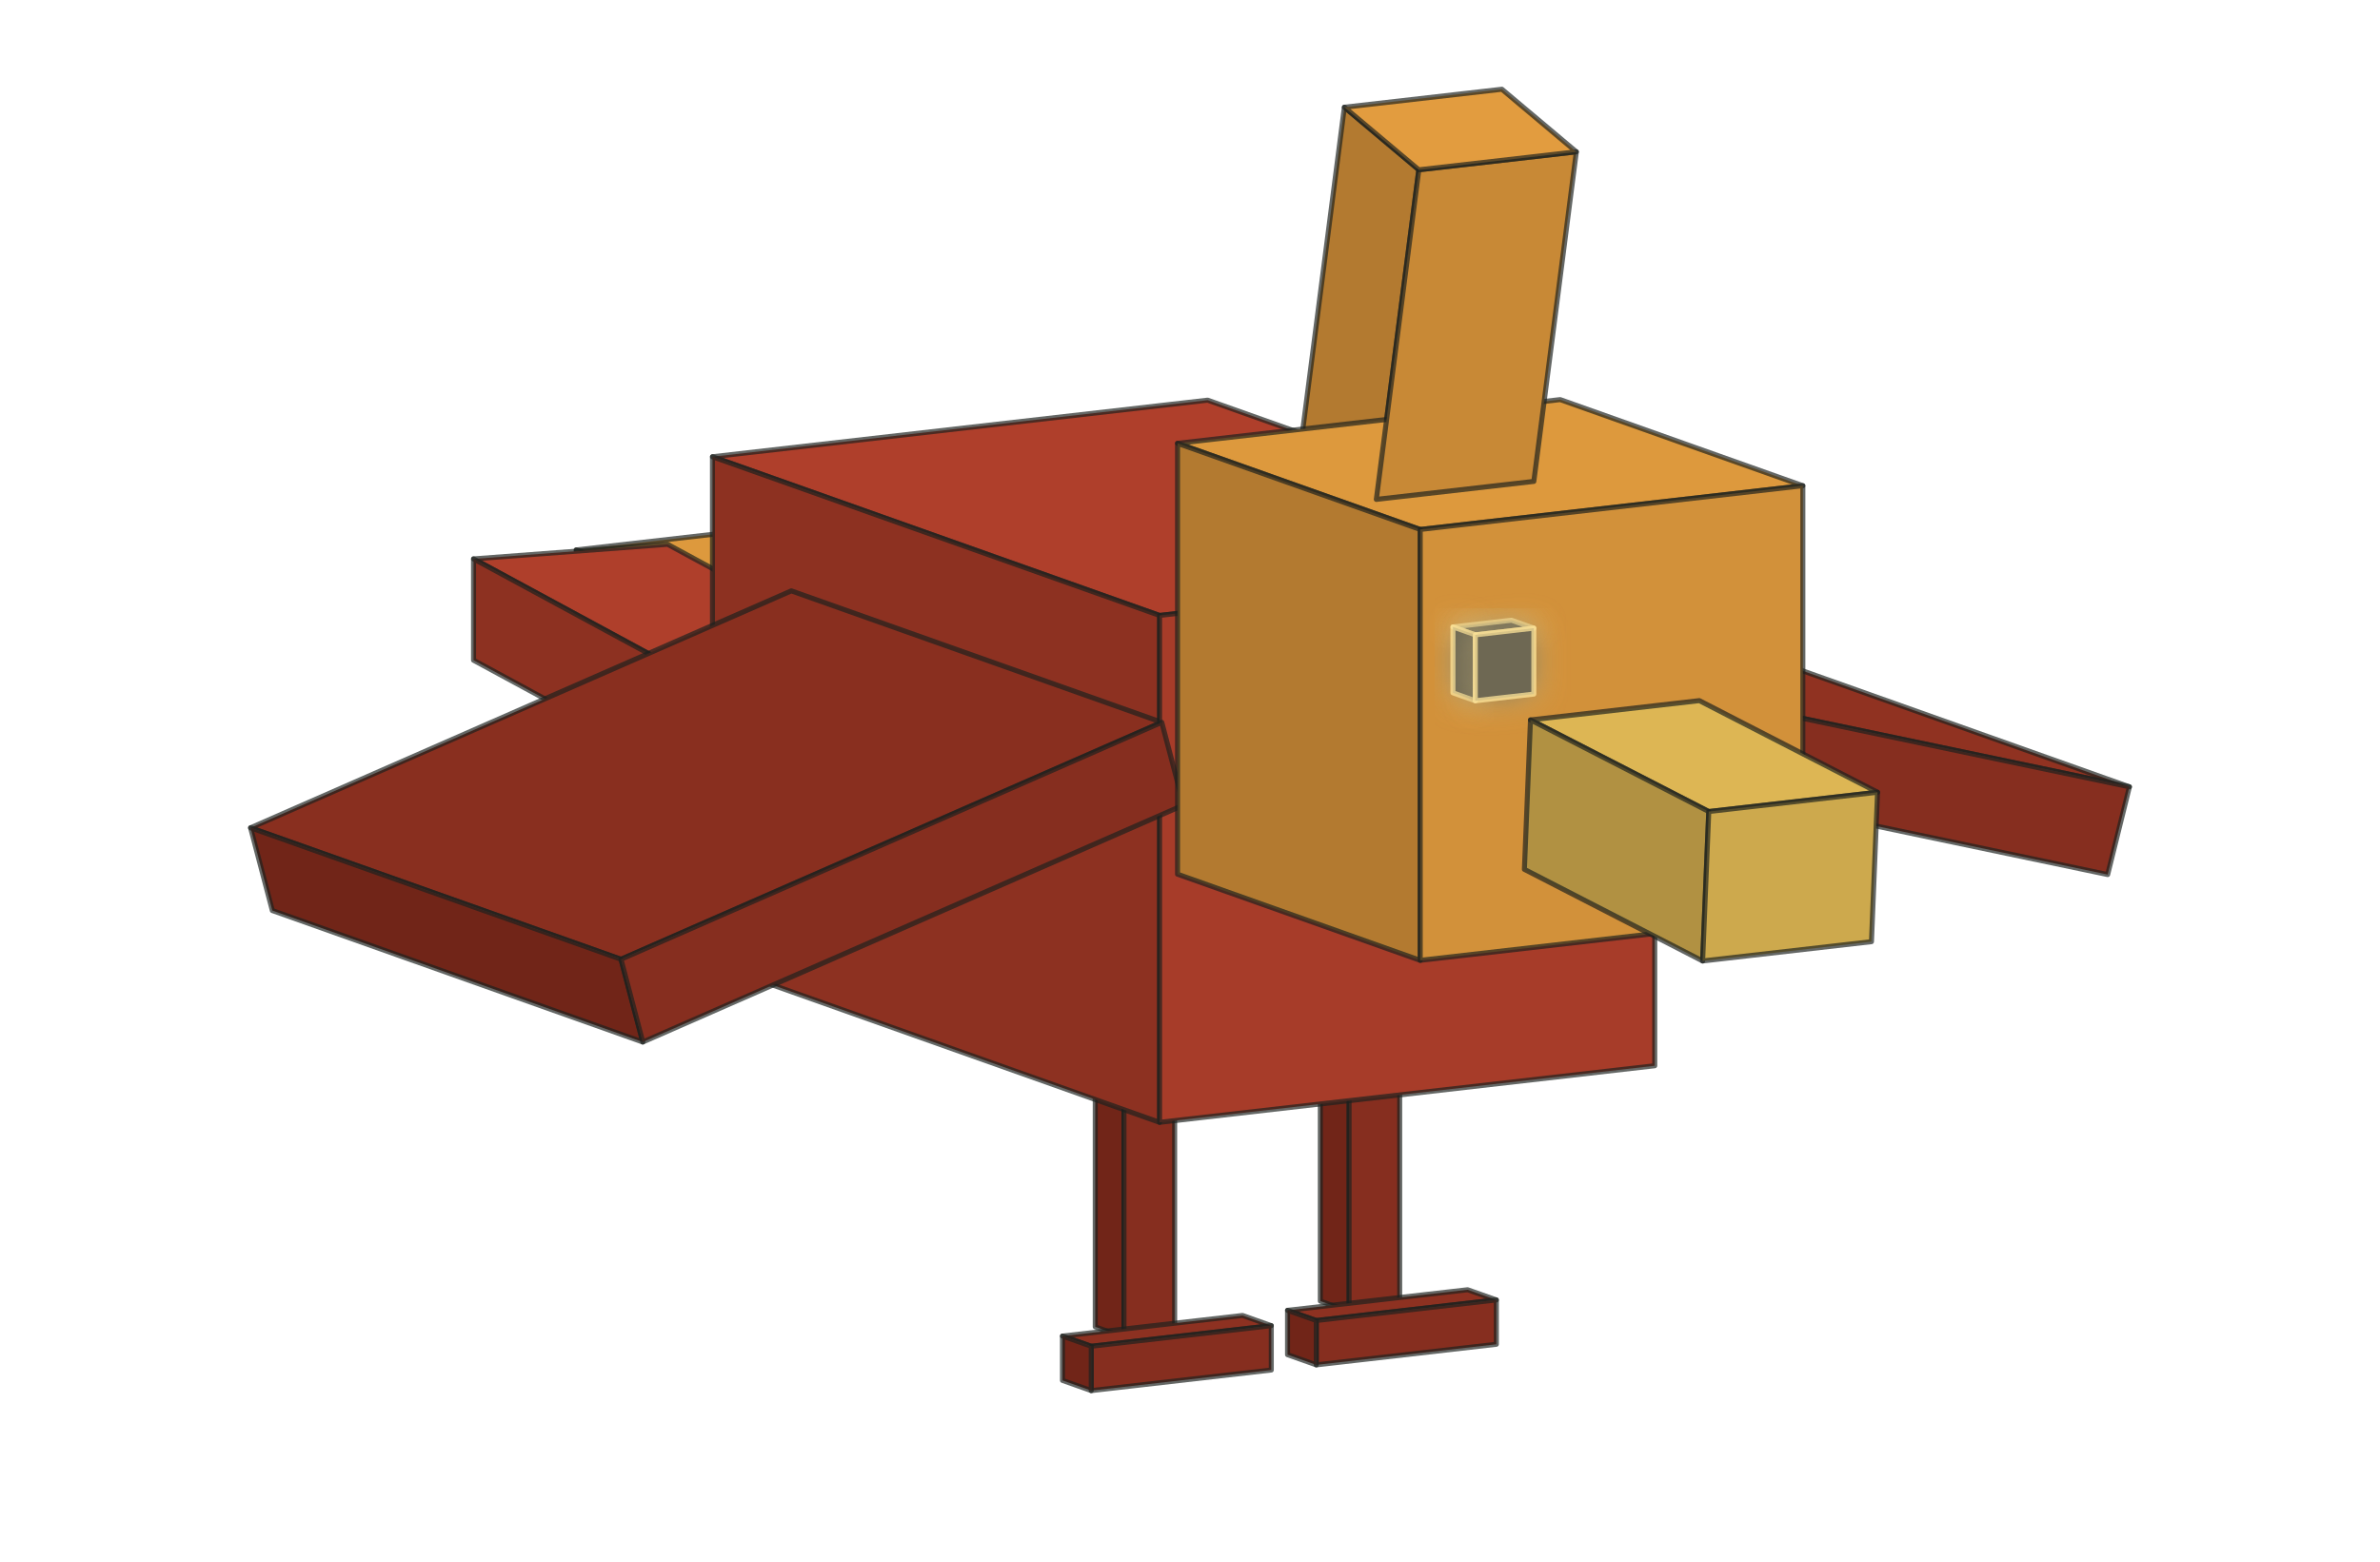
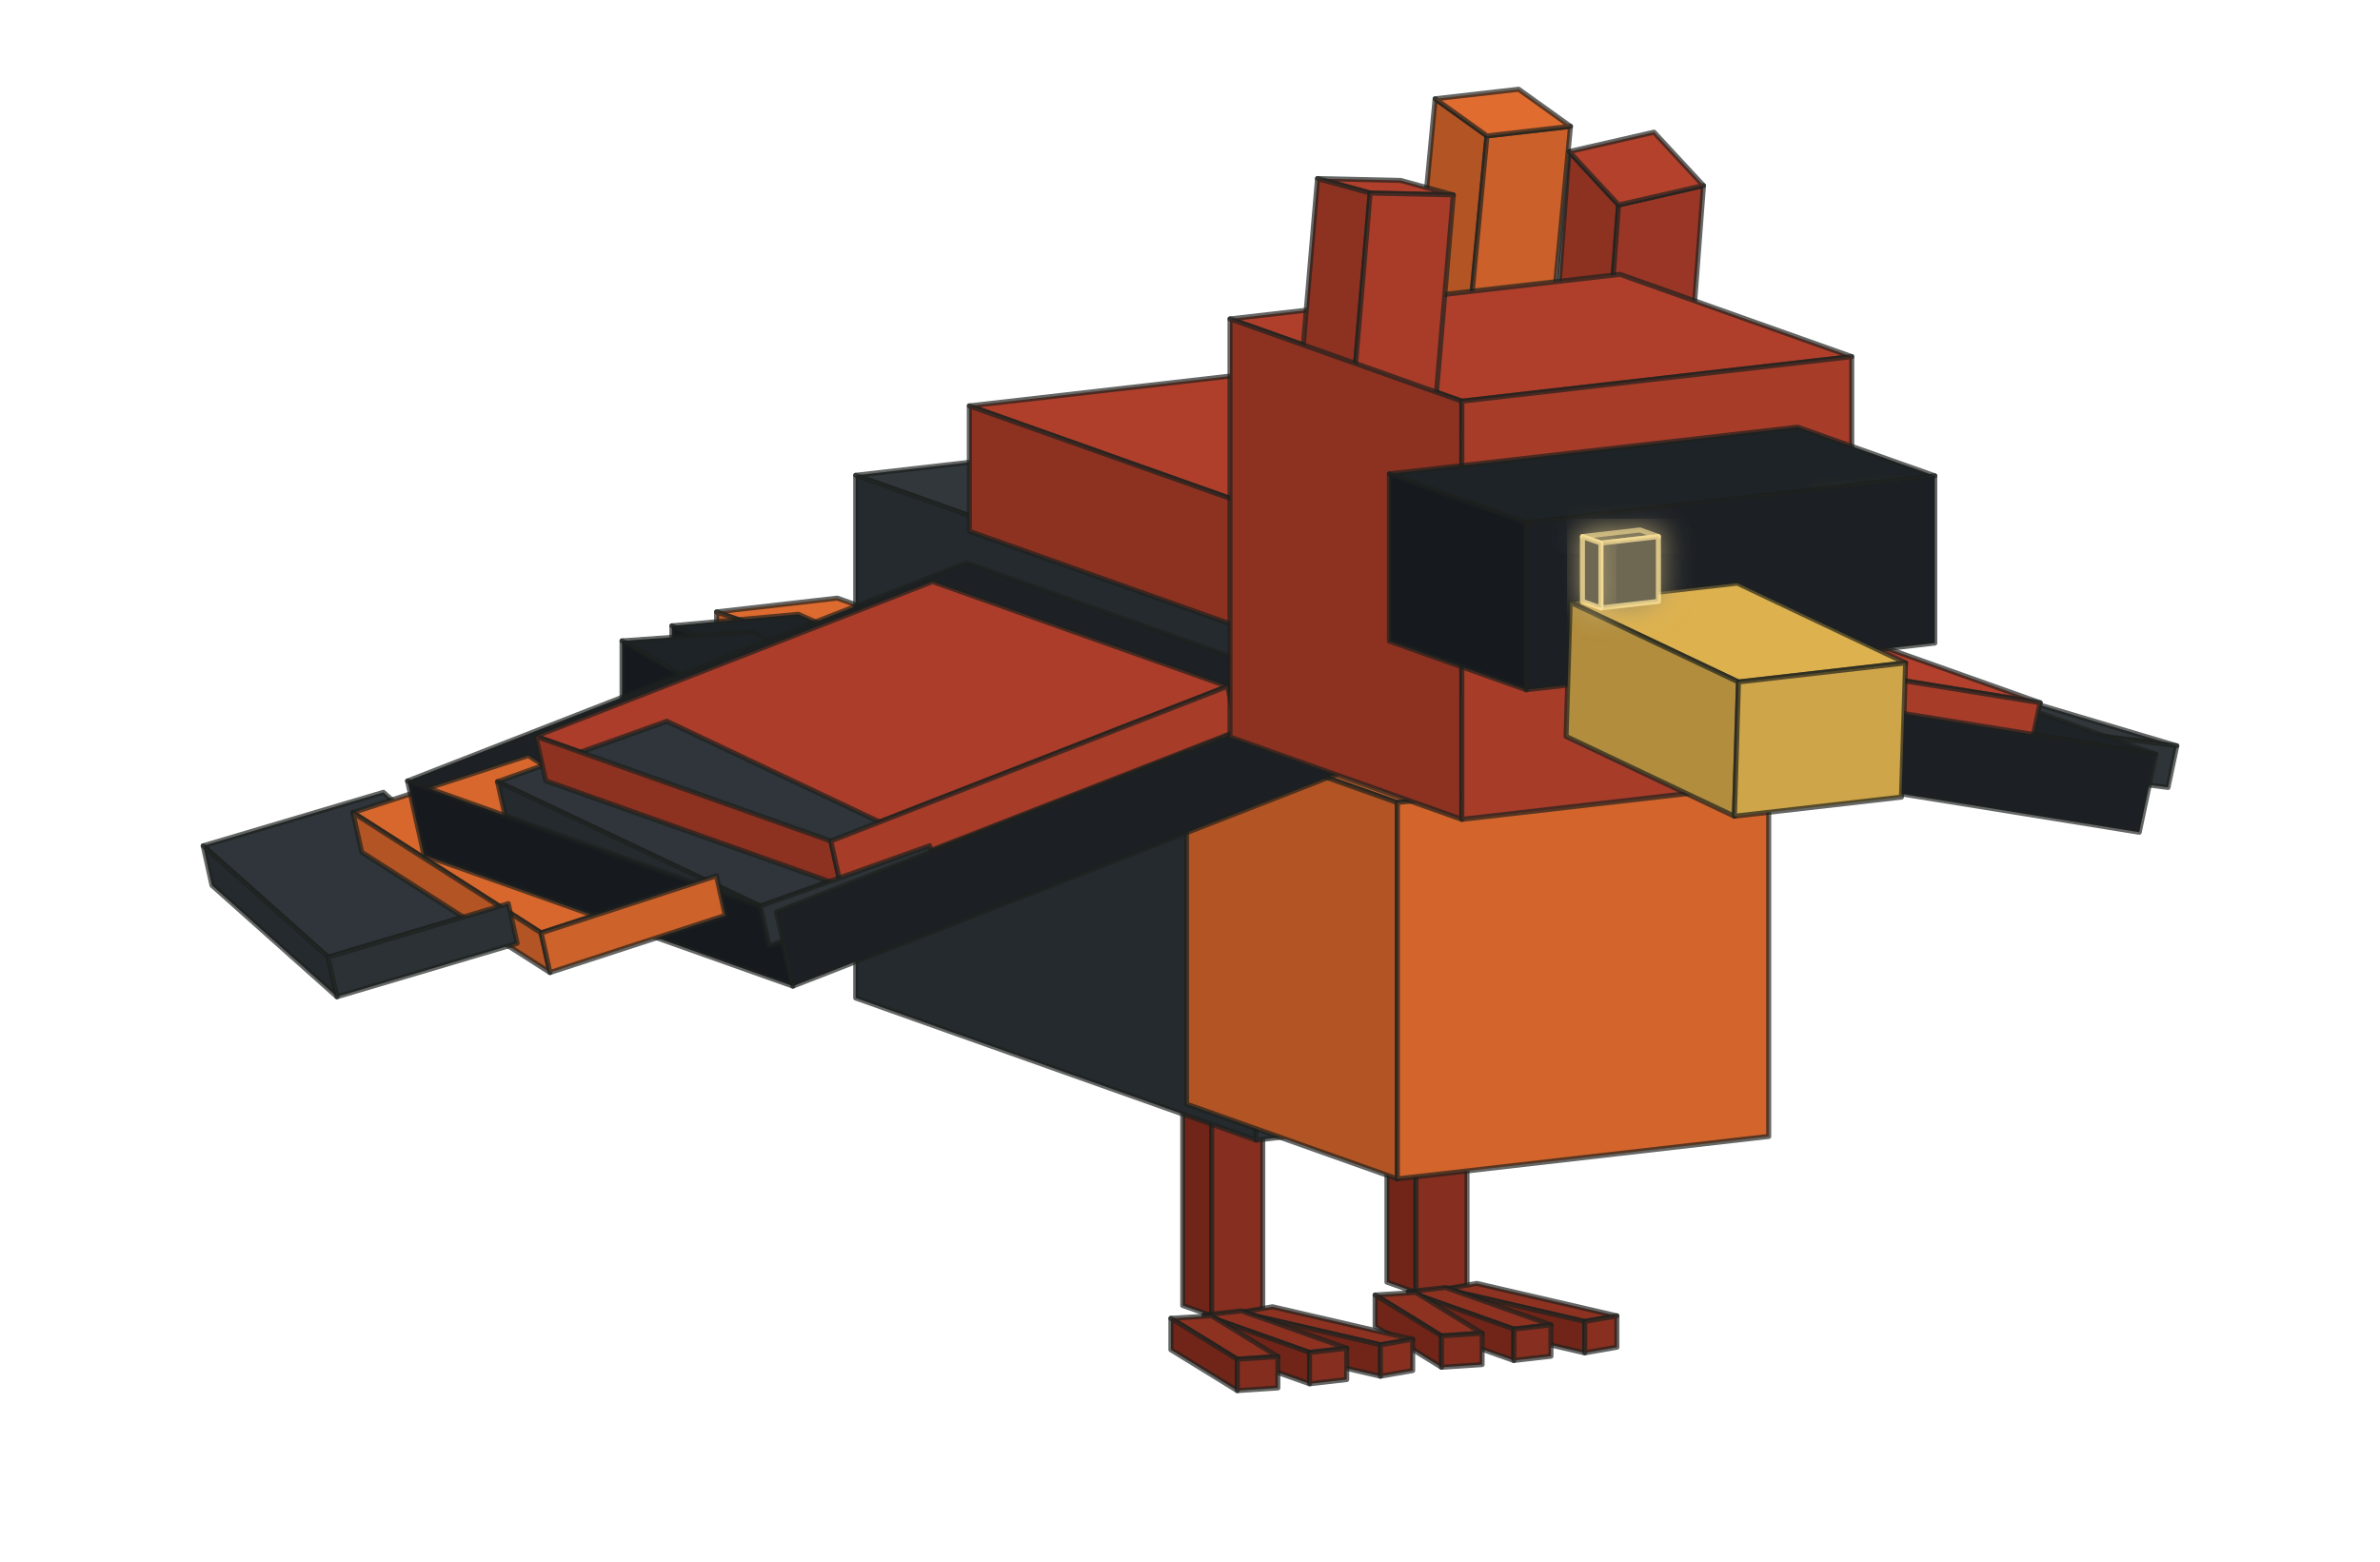
<svg xmlns="http://www.w3.org/2000/svg" width="640" height="420" viewBox="0 0 640 420" role="img" aria-labelledby="portrait-title">
  <defs>
    <filter id="portrait-glow" x="-80%" y="-80%" width="260%" height="260%">
      <feGaussianBlur stdDeviation="4" result="blur" />
      <feMerge>
        <feMergeNode in="blur" />
        <feMergeNode in="SourceGraphic" />
      </feMerge>
    </filter>
    <filter id="portrait-shadow" x="-40%" y="-80%" width="180%" height="260%">
      <feGaussianBlur stdDeviation="8" />
    </filter>
  </defs>
  <g>
-     <polygon points="345.38,168.34 227.79,138.82 184.36,145.84 301.96,175.36" fill="#af3f2b" stroke="#1c211e" stroke-opacity=".68" stroke-width="1.35" stroke-linejoin="round" vector-effect="non-scaling-stroke" />
-     <polygon points="301.96,202.63 301.96,175.36 184.36,145.84 184.36,173.11" fill="#8d3121" stroke="#1c211e" stroke-opacity=".68" stroke-width="1.35" stroke-linejoin="round" vector-effect="non-scaling-stroke" />
-     <polygon points="296.12,175.28 203.37,142.36 154.95,147.90 247.70,180.82" fill="#dd993d" stroke="#1c211e" stroke-opacity=".68" stroke-width="1.35" stroke-linejoin="round" vector-effect="non-scaling-stroke" />
-     <polygon points="247.70,208.08 247.70,180.82 154.95,147.90 154.95,175.16" fill="#b37a30" stroke="#1c211e" stroke-opacity=".68" stroke-width="1.35" stroke-linejoin="round" vector-effect="non-scaling-stroke" />
-     <polygon points="245.05,181.87 179.52,146.39 127.34,150.31 192.87,185.78" fill="#af3f2b" stroke="#1c211e" stroke-opacity=".68" stroke-width="1.35" stroke-linejoin="round" vector-effect="non-scaling-stroke" />
-     <polygon points="192.87,213.05 192.87,185.78 127.34,150.31 127.34,177.57" fill="#8d3121" stroke="#1c211e" stroke-opacity=".68" stroke-width="1.35" stroke-linejoin="round" vector-effect="non-scaling-stroke" />
-     <polygon points="345.38,195.61 345.38,168.34 301.96,175.36 301.96,202.63" fill="#a93c29" stroke="#1c211e" stroke-opacity=".68" stroke-width="1.35" stroke-linejoin="round" vector-effect="non-scaling-stroke" />
-     <polygon points="296.12,202.55 296.12,175.28 247.70,180.82 247.70,208.08" fill="#d2913a" stroke="#1c211e" stroke-opacity=".68" stroke-width="1.35" stroke-linejoin="round" vector-effect="non-scaling-stroke" />
-     <polygon points="572.62,211.61 473.01,176.25 327.59,145.78 427.21,181.14" fill="#903221" stroke="#1c211e" stroke-opacity=".68" stroke-width="1.35" stroke-linejoin="round" vector-effect="non-scaling-stroke" />
-     <polygon points="245.05,209.14 245.05,181.87 192.87,185.78 192.87,213.05" fill="#a43a28" stroke="#1c211e" stroke-opacity=".68" stroke-width="1.35" stroke-linejoin="round" vector-effect="non-scaling-stroke" />
-     <polygon points="421.35,204.74 427.21,181.14 327.59,145.78 321.73,169.38" fill="#712518" stroke="#1c211e" stroke-opacity=".68" stroke-width="1.35" stroke-linejoin="round" vector-effect="non-scaling-stroke" />
-     <polygon points="362.78,352.67 362.78,277.69 355.05,274.94 355.05,349.93" fill="#712518" stroke="#1c211e" stroke-opacity=".68" stroke-width="1.35" stroke-linejoin="round" vector-effect="non-scaling-stroke" />
-     <polygon points="376.39,351.11 376.39,276.13 362.78,277.69 362.78,352.67" fill="#862e1f" stroke="#1c211e" stroke-opacity=".68" stroke-width="1.35" stroke-linejoin="round" vector-effect="non-scaling-stroke" />
-     <polygon points="402.38,349.61 394.65,346.87 346.23,352.41 353.96,355.15" fill="#8d3121" stroke="#1c211e" stroke-opacity=".68" stroke-width="1.35" stroke-linejoin="round" vector-effect="non-scaling-stroke" />
-     <polygon points="376.39,276.13 368.66,273.39 355.05,274.94 362.78,277.69" fill="#8d3121" stroke="#1c211e" stroke-opacity=".68" stroke-width="1.35" stroke-linejoin="round" vector-effect="non-scaling-stroke" />
-     <polygon points="402.38,361.54 402.38,349.61 353.96,355.15 353.96,367.08" fill="#862e1f" stroke="#1c211e" stroke-opacity=".68" stroke-width="1.35" stroke-linejoin="round" vector-effect="non-scaling-stroke" />
-     <polygon points="353.96,367.08 353.96,355.15 346.23,352.41 346.23,364.34" fill="#712518" stroke="#1c211e" stroke-opacity=".68" stroke-width="1.35" stroke-linejoin="round" vector-effect="non-scaling-stroke" />
-     <polygon points="444.97,150.29 324.74,107.62 191.59,122.84 311.82,165.52" fill="#af3f2b" stroke="#1c211e" stroke-opacity=".68" stroke-width="1.35" stroke-linejoin="round" vector-effect="non-scaling-stroke" />
-     <polygon points="566.77,235.21 572.62,211.61 427.21,181.14 421.35,204.74" fill="#862e1f" stroke="#1c211e" stroke-opacity=".68" stroke-width="1.35" stroke-linejoin="round" vector-effect="non-scaling-stroke" />
-     <polygon points="302.25,359.59 302.25,284.61 294.52,281.86 294.52,356.85" fill="#712518" stroke="#1c211e" stroke-opacity=".68" stroke-width="1.35" stroke-linejoin="round" vector-effect="non-scaling-stroke" />
-     <polygon points="315.87,358.03 315.87,283.05 302.25,284.61 302.25,359.59" fill="#862e1f" stroke="#1c211e" stroke-opacity=".68" stroke-width="1.35" stroke-linejoin="round" vector-effect="non-scaling-stroke" />
-     <polygon points="341.86,356.53 334.13,353.79 285.71,359.33 293.44,362.07" fill="#8d3121" stroke="#1c211e" stroke-opacity=".68" stroke-width="1.35" stroke-linejoin="round" vector-effect="non-scaling-stroke" />
-     <polygon points="315.87,283.05 308.14,280.31 294.52,281.86 302.25,284.61" fill="#8d3121" stroke="#1c211e" stroke-opacity=".68" stroke-width="1.35" stroke-linejoin="round" vector-effect="non-scaling-stroke" />
-     <polygon points="311.82,301.85 311.82,165.52 191.59,122.84 191.59,259.18" fill="#8d3121" stroke="#1c211e" stroke-opacity=".68" stroke-width="1.35" stroke-linejoin="round" vector-effect="non-scaling-stroke" />
-     <polygon points="341.86,368.46 341.86,356.53 293.44,362.07 293.44,374.00" fill="#862e1f" stroke="#1c211e" stroke-opacity=".68" stroke-width="1.35" stroke-linejoin="round" vector-effect="non-scaling-stroke" />
-     <polygon points="293.44,374.00 293.44,362.07 285.71,359.33 285.71,371.26" fill="#712518" stroke="#1c211e" stroke-opacity=".68" stroke-width="1.35" stroke-linejoin="round" vector-effect="non-scaling-stroke" />
-     <polygon points="312.41,194.26 212.79,158.91 67.38,222.63 166.99,257.99" fill="#892f1f" stroke="#1c211e" stroke-opacity=".68" stroke-width="1.35" stroke-linejoin="round" vector-effect="non-scaling-stroke" />
-     <polygon points="444.97,286.63 444.97,150.29 311.82,165.52 311.82,301.85" fill="#a73c29" stroke="#1c211e" stroke-opacity=".68" stroke-width="1.35" stroke-linejoin="round" vector-effect="non-scaling-stroke" />
-     <polygon points="172.85,280.25 166.99,257.99 67.38,222.63 73.23,244.89" fill="#712518" stroke="#1c211e" stroke-opacity=".68" stroke-width="1.35" stroke-linejoin="round" vector-effect="non-scaling-stroke" />
-     <polygon points="318.27,216.52 312.41,194.26 166.99,257.99 172.85,280.25" fill="#862e1f" stroke="#1c211e" stroke-opacity=".68" stroke-width="1.35" stroke-linejoin="round" vector-effect="non-scaling-stroke" />
-     <polygon points="370.10,134.31 381.53,45.67 361.51,28.84 350.08,117.48" fill="#b37a30" stroke="#1c211e" stroke-opacity=".68" stroke-width="1.35" stroke-linejoin="round" vector-effect="non-scaling-stroke" />
-     <polygon points="484.80,130.63 419.54,107.47 316.65,119.23 381.91,142.40" fill="#dd993d" stroke="#1c211e" stroke-opacity=".68" stroke-width="1.35" stroke-linejoin="round" vector-effect="non-scaling-stroke" />
-     <polygon points="412.46,129.47 423.89,40.83 381.53,45.67 370.10,134.31" fill="#c88936" stroke="#1c211e" stroke-opacity=".68" stroke-width="1.35" stroke-linejoin="round" vector-effect="non-scaling-stroke" />
-     <polygon points="423.89,40.83 403.87,24.00 361.51,28.84 381.53,45.67" fill="#e29c3f" stroke="#1c211e" stroke-opacity=".68" stroke-width="1.35" stroke-linejoin="round" vector-effect="non-scaling-stroke" />
-     <polygon points="381.91,258.28 381.91,142.40 316.65,119.23 316.65,235.11" fill="#b37a30" stroke="#1c211e" stroke-opacity=".68" stroke-width="1.35" stroke-linejoin="round" vector-effect="non-scaling-stroke" />
-     <polygon points="476.01,161.68 470.00,159.55 454.26,161.34 460.27,163.48" fill="#6e6752" stroke="#ffe59a" stroke-opacity=".74" stroke-width="1.35" stroke-linejoin="round" vector-effect="non-scaling-stroke" filter="url(#portrait-glow)" />
-     <polygon points="460.27,181.20 460.27,163.48 454.26,161.34 454.26,179.07" fill="#6e6752" stroke="#ffe59a" stroke-opacity=".74" stroke-width="1.35" stroke-linejoin="round" vector-effect="non-scaling-stroke" filter="url(#portrait-glow)" />
-     <polygon points="476.01,179.40 476.01,161.68 460.27,163.48 460.27,181.20" fill="#6e6752" stroke="#ffe59a" stroke-opacity=".74" stroke-width="1.35" stroke-linejoin="round" vector-effect="non-scaling-stroke" filter="url(#portrait-glow)" />
-     <polygon points="484.80,246.51 484.80,130.63 381.91,142.40 381.91,258.28" fill="#d2913a" stroke="#1c211e" stroke-opacity=".68" stroke-width="1.35" stroke-linejoin="round" vector-effect="non-scaling-stroke" />
-     <polygon points="412.46,168.94 406.45,166.81 390.71,168.61 396.72,170.74" fill="#6e6752" stroke="#ffe59a" stroke-opacity=".74" stroke-width="1.35" stroke-linejoin="round" vector-effect="non-scaling-stroke" filter="url(#portrait-glow)" />
-     <polygon points="396.72,188.47 396.72,170.74 390.71,168.61 390.71,186.33" fill="#6e6752" stroke="#ffe59a" stroke-opacity=".74" stroke-width="1.35" stroke-linejoin="round" vector-effect="non-scaling-stroke" filter="url(#portrait-glow)" />
-     <polygon points="412.46,186.67 412.46,168.94 396.72,170.74 396.72,188.47" fill="#6e6752" stroke="#ffe59a" stroke-opacity=".74" stroke-width="1.35" stroke-linejoin="round" vector-effect="non-scaling-stroke" filter="url(#portrait-glow)" />
-     <polygon points="504.89,213.07 456.96,188.43 411.56,193.62 459.50,218.26" fill="#ddb654" stroke="#1c211e" stroke-opacity=".68" stroke-width="1.35" stroke-linejoin="round" vector-effect="non-scaling-stroke" />
-     <polygon points="457.85,258.45 459.50,218.26 411.56,193.62 409.92,233.81" fill="#b19142" stroke="#1c211e" stroke-opacity=".68" stroke-width="1.35" stroke-linejoin="round" vector-effect="non-scaling-stroke" />
-     <polygon points="503.25,253.26 504.89,213.07 459.50,218.26 457.85,258.45" fill="#cda94d" stroke="#1c211e" stroke-opacity=".68" stroke-width="1.35" stroke-linejoin="round" vector-effect="non-scaling-stroke" />
+     <polygon points="585.36,200.58 503.35,176.16 467.02,171.48 549.03,195.90" fill="#32373c" stroke="#1c211e" stroke-opacity=".68" stroke-width="1.35" stroke-linejoin="round" vector-effect="non-scaling-stroke" />
+     <polygon points="385.48,187.96 271.35,160.46 242.72,165.28 356.85,192.78" fill="#1e2327" stroke="#1c211e" stroke-opacity=".68" stroke-width="1.35" stroke-linejoin="round" vector-effect="non-scaling-stroke" />
+     <polygon points="546.65,207.09 549.03,195.90 467.02,171.48 464.65,182.67" fill="#252a2e" stroke="#1c211e" stroke-opacity=".68" stroke-width="1.35" stroke-linejoin="round" vector-effect="non-scaling-stroke" />
+     <polygon points="356.85,212.47 356.85,192.78 242.72,165.28 242.72,184.96" fill="#161a1e" stroke="#1c211e" stroke-opacity=".68" stroke-width="1.35" stroke-linejoin="round" vector-effect="non-scaling-stroke" />
+     <polygon points="361.71,193.97 247.23,160.70 216.56,164.98 331.04,198.25" fill="#1e2327" stroke="#1c211e" stroke-opacity=".68" stroke-width="1.35" stroke-linejoin="round" vector-effect="non-scaling-stroke" />
+     <polygon points="331.04,217.93 331.04,198.25 216.56,164.98 216.56,184.66" fill="#161a1e" stroke="#1c211e" stroke-opacity=".68" stroke-width="1.35" stroke-linejoin="round" vector-effect="non-scaling-stroke" />
+     <polygon points="335.65,200.09 225.14,160.86 192.69,164.57 303.20,203.80" fill="#dd6a2f" stroke="#1c211e" stroke-opacity=".68" stroke-width="1.35" stroke-linejoin="round" vector-effect="non-scaling-stroke" />
+     <polygon points="582.99,211.78 585.36,200.58 549.03,195.90 546.65,207.09" fill="#2e3438" stroke="#1c211e" stroke-opacity=".68" stroke-width="1.35" stroke-linejoin="round" vector-effect="non-scaling-stroke" />
+     <polygon points="570.55,202.31 481.30,174.37 442.27,168.86 531.53,196.80" fill="#e06c30" stroke="#1c211e" stroke-opacity=".68" stroke-width="1.35" stroke-linejoin="round" vector-effect="non-scaling-stroke" />
+     <polygon points="303.20,223.48 303.20,203.80 192.69,164.57 192.69,184.25" fill="#b35424" stroke="#1c211e" stroke-opacity=".68" stroke-width="1.35" stroke-linejoin="round" vector-effect="non-scaling-stroke" />
+     <polygon points="297.73,202.06 214.66,165.20 180.68,168.31 263.76,205.17" fill="#1e2327" stroke="#1c211e" stroke-opacity=".68" stroke-width="1.35" stroke-linejoin="round" vector-effect="non-scaling-stroke" />
+     <polygon points="263.76,224.85 263.76,205.17 180.68,168.31 180.68,187.99" fill="#161a1e" stroke="#1c211e" stroke-opacity=".68" stroke-width="1.35" stroke-linejoin="round" vector-effect="non-scaling-stroke" />
+     <polygon points="529.15,207.99 531.53,196.80 442.27,168.86 439.90,180.06" fill="#b35424" stroke="#1c211e" stroke-opacity=".68" stroke-width="1.35" stroke-linejoin="round" vector-effect="non-scaling-stroke" />
+     <polygon points="261.22,203.72 202.50,169.88 167.27,172.36 225.99,206.20" fill="#1e2327" stroke="#1c211e" stroke-opacity=".68" stroke-width="1.35" stroke-linejoin="round" vector-effect="non-scaling-stroke" />
+     <polygon points="225.99,225.88 225.99,206.20 167.27,172.36 167.27,192.04" fill="#161a1e" stroke="#1c211e" stroke-opacity=".68" stroke-width="1.35" stroke-linejoin="round" vector-effect="non-scaling-stroke" />
+     <polygon points="385.48,207.64 385.48,187.96 356.85,192.78 356.85,212.47" fill="#1c2126" stroke="#1c211e" stroke-opacity=".68" stroke-width="1.35" stroke-linejoin="round" vector-effect="non-scaling-stroke" />
+     <polygon points="553.94,203.73 460.79,172.84 419.32,166.55 512.48,197.43" fill="#32373c" stroke="#1c211e" stroke-opacity=".68" stroke-width="1.35" stroke-linejoin="round" vector-effect="non-scaling-stroke" />
+     <polygon points="568.18,213.50 570.55,202.31 531.53,196.80 529.15,207.99" fill="#d4652c" stroke="#1c211e" stroke-opacity=".68" stroke-width="1.35" stroke-linejoin="round" vector-effect="non-scaling-stroke" />
+     <polygon points="510.10,208.63 512.48,197.43 419.32,166.55 416.95,177.74" fill="#252a2e" stroke="#1c211e" stroke-opacity=".68" stroke-width="1.35" stroke-linejoin="round" vector-effect="non-scaling-stroke" />
+     <polygon points="361.71,213.65 361.71,193.97 331.04,198.25 331.04,217.93" fill="#1c2125" stroke="#1c211e" stroke-opacity=".68" stroke-width="1.35" stroke-linejoin="round" vector-effect="non-scaling-stroke" />
+     <polygon points="579.71,202.84 480.53,167.63 330.19,143.39 429.37,178.59" fill="#1e2328" stroke="#1c211e" stroke-opacity=".68" stroke-width="1.35" stroke-linejoin="round" vector-effect="non-scaling-stroke" />
+     <polygon points="548.63,189.00 469.28,160.83 362.59,143.63 441.94,171.79" fill="#b2402c" stroke="#1c211e" stroke-opacity=".68" stroke-width="1.35" stroke-linejoin="round" vector-effect="non-scaling-stroke" />
+     <polygon points="335.65,219.77 335.65,200.09 303.20,203.80 303.20,223.48" fill="#d2642c" stroke="#1c211e" stroke-opacity=".68" stroke-width="1.35" stroke-linejoin="round" vector-effect="non-scaling-stroke" />
+     <polygon points="297.73,221.74 297.73,202.06 263.76,205.17 263.76,224.85" fill="#1b2024" stroke="#1c211e" stroke-opacity=".68" stroke-width="1.35" stroke-linejoin="round" vector-effect="non-scaling-stroke" />
+     <polygon points="261.22,223.40 261.22,203.72 225.99,206.20 225.99,225.88" fill="#1b1f24" stroke="#1c211e" stroke-opacity=".68" stroke-width="1.35" stroke-linejoin="round" vector-effect="non-scaling-stroke" />
+     <polygon points="551.57,214.92 553.94,203.73 512.48,197.43 510.10,208.63" fill="#2e3438" stroke="#1c211e" stroke-opacity=".68" stroke-width="1.35" stroke-linejoin="round" vector-effect="non-scaling-stroke" />
+     <polygon points="439.27,184.38 441.94,171.79 362.59,143.63 359.92,156.22" fill="#8d3121" stroke="#1c211e" stroke-opacity=".68" stroke-width="1.35" stroke-linejoin="round" vector-effect="non-scaling-stroke" />
+     <polygon points="380.76,347.59 380.76,280.12 372.96,277.35 372.96,344.83" fill="#712518" stroke="#1c211e" stroke-opacity=".68" stroke-width="1.35" stroke-linejoin="round" vector-effect="non-scaling-stroke" />
+     <polygon points="424.92,199.58 429.37,178.59 330.19,143.39 325.74,164.38" fill="#161a1e" stroke="#1c211e" stroke-opacity=".68" stroke-width="1.35" stroke-linejoin="round" vector-effect="non-scaling-stroke" />
+     <polygon points="394.49,346.02 394.49,278.55 380.76,280.12 380.76,347.59" fill="#862e1f" stroke="#1c211e" stroke-opacity=".68" stroke-width="1.35" stroke-linejoin="round" vector-effect="non-scaling-stroke" />
+     <polygon points="394.49,278.55 386.69,275.78 372.96,277.35 380.76,280.12" fill="#8d3121" stroke="#1c211e" stroke-opacity=".68" stroke-width="1.35" stroke-linejoin="round" vector-effect="non-scaling-stroke" />
+     <polygon points="434.80,353.89 397.11,345.17 388.45,346.69 426.14,355.41" fill="#8d3121" stroke="#1c211e" stroke-opacity=".68" stroke-width="1.35" stroke-linejoin="round" vector-effect="non-scaling-stroke" />
+     <polygon points="426.14,363.85 426.14,355.41 388.45,346.69 388.45,355.12" fill="#712518" stroke="#1c211e" stroke-opacity=".68" stroke-width="1.35" stroke-linejoin="round" vector-effect="non-scaling-stroke" />
+     <polygon points="417.06,356.32 388.72,346.26 378.73,347.40 407.07,357.46" fill="#8d3121" stroke="#1c211e" stroke-opacity=".68" stroke-width="1.35" stroke-linejoin="round" vector-effect="non-scaling-stroke" />
+     <polygon points="407.07,365.90 407.07,357.46 378.73,347.40 378.73,355.84" fill="#712518" stroke="#1c211e" stroke-opacity=".68" stroke-width="1.35" stroke-linejoin="round" vector-effect="non-scaling-stroke" />
+     <polygon points="398.55,358.57 380.69,347.58 369.78,348.29 387.63,359.29" fill="#8d3121" stroke="#1c211e" stroke-opacity=".68" stroke-width="1.35" stroke-linejoin="round" vector-effect="non-scaling-stroke" />
+     <polygon points="387.63,367.72 387.63,359.29 369.78,348.29 369.78,356.73" fill="#712518" stroke="#1c211e" stroke-opacity=".68" stroke-width="1.35" stroke-linejoin="round" vector-effect="non-scaling-stroke" />
+     <polygon points="434.80,362.33 434.80,353.89 426.14,355.41 426.14,363.85" fill="#882f1f" stroke="#1c211e" stroke-opacity=".68" stroke-width="1.35" stroke-linejoin="round" vector-effect="non-scaling-stroke" />
+     <polygon points="545.96,201.59 548.63,189.00 441.94,171.79 439.27,184.38" fill="#a73c29" stroke="#1c211e" stroke-opacity=".68" stroke-width="1.35" stroke-linejoin="round" vector-effect="non-scaling-stroke" />
+     <polygon points="462.60,151.78 354.92,113.56 230.10,127.83 337.78,166.05" fill="#31373b" stroke="#1c211e" stroke-opacity=".68" stroke-width="1.35" stroke-linejoin="round" vector-effect="non-scaling-stroke" />
+     <polygon points="325.84,353.87 325.84,286.40 318.05,283.63 318.05,351.11" fill="#712518" stroke="#1c211e" stroke-opacity=".68" stroke-width="1.35" stroke-linejoin="round" vector-effect="non-scaling-stroke" />
+     <polygon points="429.20,124.46 355.52,98.31 260.66,109.16 334.34,135.31" fill="#af3f2b" stroke="#1c211e" stroke-opacity=".68" stroke-width="1.35" stroke-linejoin="round" vector-effect="non-scaling-stroke" />
+     <polygon points="339.57,352.30 339.57,284.83 325.84,286.40 325.84,353.87" fill="#862e1f" stroke="#1c211e" stroke-opacity=".68" stroke-width="1.35" stroke-linejoin="round" vector-effect="non-scaling-stroke" />
+     <polygon points="339.57,284.83 331.77,282.06 318.05,283.63 325.84,286.40" fill="#8d3121" stroke="#1c211e" stroke-opacity=".68" stroke-width="1.35" stroke-linejoin="round" vector-effect="non-scaling-stroke" />
+     <polygon points="379.88,360.17 342.19,351.45 333.53,352.97 371.22,361.69" fill="#8d3121" stroke="#1c211e" stroke-opacity=".68" stroke-width="1.35" stroke-linejoin="round" vector-effect="non-scaling-stroke" />
+     <polygon points="417.06,364.75 417.06,356.32 407.07,357.46 407.07,365.90" fill="#862e1f" stroke="#1c211e" stroke-opacity=".68" stroke-width="1.35" stroke-linejoin="round" vector-effect="non-scaling-stroke" />
+     <polygon points="371.22,370.13 371.22,361.69 333.53,352.97 333.53,361.40" fill="#712518" stroke="#1c211e" stroke-opacity=".68" stroke-width="1.35" stroke-linejoin="round" vector-effect="non-scaling-stroke" />
+     <polygon points="575.26,223.83 579.71,202.84 429.37,178.59 424.92,199.58" fill="#1c2025" stroke="#1c211e" stroke-opacity=".68" stroke-width="1.35" stroke-linejoin="round" vector-effect="non-scaling-stroke" />
+     <polygon points="362.14,362.60 333.80,352.54 323.81,353.68 352.15,363.74" fill="#8d3121" stroke="#1c211e" stroke-opacity=".68" stroke-width="1.35" stroke-linejoin="round" vector-effect="non-scaling-stroke" />
+     <polygon points="352.15,372.17 352.15,363.74 323.81,353.68 323.81,362.12" fill="#712518" stroke="#1c211e" stroke-opacity=".68" stroke-width="1.35" stroke-linejoin="round" vector-effect="non-scaling-stroke" />
+     <polygon points="398.55,367.00 398.55,358.57 387.63,359.29 387.63,367.72" fill="#832d1e" stroke="#1c211e" stroke-opacity=".68" stroke-width="1.35" stroke-linejoin="round" vector-effect="non-scaling-stroke" />
+     <polygon points="337.78,306.63 337.78,166.05 230.10,127.83 230.10,268.41" fill="#252a2e" stroke="#1c211e" stroke-opacity=".68" stroke-width="1.35" stroke-linejoin="round" vector-effect="non-scaling-stroke" />
+     <polygon points="343.63,364.85 325.77,353.85 314.86,354.57 332.72,365.57" fill="#8d3121" stroke="#1c211e" stroke-opacity=".68" stroke-width="1.35" stroke-linejoin="round" vector-effect="non-scaling-stroke" />
+     <polygon points="332.72,374.00 332.72,365.57 314.86,354.57 314.86,363.01" fill="#712518" stroke="#1c211e" stroke-opacity=".68" stroke-width="1.35" stroke-linejoin="round" vector-effect="non-scaling-stroke" />
+     <polygon points="334.34,169.04 334.34,135.31 260.66,109.16 260.66,142.89" fill="#8d3121" stroke="#1c211e" stroke-opacity=".68" stroke-width="1.35" stroke-linejoin="round" vector-effect="non-scaling-stroke" />
+     <polygon points="379.88,368.61 379.88,360.17 371.22,361.69 371.22,370.13" fill="#882f1f" stroke="#1c211e" stroke-opacity=".68" stroke-width="1.35" stroke-linejoin="round" vector-effect="non-scaling-stroke" />
+     <polygon points="362.14,371.03 362.14,362.60 352.15,363.74 352.15,372.17" fill="#862e1f" stroke="#1c211e" stroke-opacity=".68" stroke-width="1.35" stroke-linejoin="round" vector-effect="non-scaling-stroke" />
+     <polygon points="136.69,243.04 103.10,213.09 54.64,227.47 88.23,257.42" fill="#2f353a" stroke="#1c211e" stroke-opacity=".68" stroke-width="1.35" stroke-linejoin="round" vector-effect="non-scaling-stroke" />
+     <polygon points="90.61,268.08 88.23,257.42 54.64,227.47 57.01,238.12" fill="#252a2e" stroke="#1c211e" stroke-opacity=".68" stroke-width="1.35" stroke-linejoin="round" vector-effect="non-scaling-stroke" />
+     <polygon points="343.63,373.28 343.63,364.85 332.72,365.57 332.72,374.00" fill="#832d1e" stroke="#1c211e" stroke-opacity=".68" stroke-width="1.35" stroke-linejoin="round" vector-effect="non-scaling-stroke" />
+     <polygon points="359.11,186.62 259.93,151.42 109.59,210.04 208.77,245.25" fill="#1d2126" stroke="#1c211e" stroke-opacity=".68" stroke-width="1.35" stroke-linejoin="round" vector-effect="non-scaling-stroke" />
+     <polygon points="192.67,235.54 142.04,203.19 94.89,218.55 145.51,250.90" fill="#d7672d" stroke="#1c211e" stroke-opacity=".68" stroke-width="1.35" stroke-linejoin="round" vector-effect="non-scaling-stroke" />
+     <polygon points="330.10,184.58 250.76,156.41 144.07,198.02 223.41,226.18" fill="#ab3d2a" stroke="#1c211e" stroke-opacity=".68" stroke-width="1.35" stroke-linejoin="round" vector-effect="non-scaling-stroke" />
+     <polygon points="147.89,261.56 145.51,250.90 94.89,218.55 97.27,229.20" fill="#b35424" stroke="#1c211e" stroke-opacity=".68" stroke-width="1.35" stroke-linejoin="round" vector-effect="non-scaling-stroke" />
+     <polygon points="250.01,227.45 179.33,193.99 133.79,210.23 204.46,243.69" fill="#2f353a" stroke="#1c211e" stroke-opacity=".68" stroke-width="1.35" stroke-linejoin="round" vector-effect="non-scaling-stroke" />
+     <polygon points="429.20,158.20 429.20,124.46 334.34,135.31 334.34,169.04" fill="#a73c29" stroke="#1c211e" stroke-opacity=".68" stroke-width="1.35" stroke-linejoin="round" vector-effect="non-scaling-stroke" />
+     <polygon points="206.83,254.34 204.46,243.69 133.79,210.23 136.16,220.88" fill="#252a2e" stroke="#1c211e" stroke-opacity=".68" stroke-width="1.35" stroke-linejoin="round" vector-effect="non-scaling-stroke" />
+     <polygon points="226.08,238.16 223.41,226.18 144.07,198.02 146.74,210.00" fill="#8d3121" stroke="#1c211e" stroke-opacity=".68" stroke-width="1.35" stroke-linejoin="round" vector-effect="non-scaling-stroke" />
+     <polygon points="462.60,292.35 462.60,151.78 337.78,166.05 337.78,306.63" fill="#2e3338" stroke="#1c211e" stroke-opacity=".68" stroke-width="1.35" stroke-linejoin="round" vector-effect="non-scaling-stroke" />
+     <polygon points="475.62,204.43 418.94,184.31 319.09,195.73 375.76,215.85" fill="#dd6a2f" stroke="#1c211e" stroke-opacity=".68" stroke-width="1.35" stroke-linejoin="round" vector-effect="non-scaling-stroke" />
+     <polygon points="213.22,265.22 208.77,245.25 109.59,210.04 114.04,230.02" fill="#161a1e" stroke="#1c211e" stroke-opacity=".68" stroke-width="1.35" stroke-linejoin="round" vector-effect="non-scaling-stroke" />
+     <polygon points="139.06,253.70 136.69,243.04 88.23,257.42 90.61,268.08" fill="#2c3135" stroke="#1c211e" stroke-opacity=".68" stroke-width="1.35" stroke-linejoin="round" vector-effect="non-scaling-stroke" />
+     <polygon points="375.76,317.06 375.76,215.85 319.09,195.73 319.09,296.95" fill="#b35424" stroke="#1c211e" stroke-opacity=".68" stroke-width="1.35" stroke-linejoin="round" vector-effect="non-scaling-stroke" />
+     <polygon points="429.01,137.29 435.25,55.12 421.94,40.76 415.70,122.93" fill="#8d3121" stroke="#1c211e" stroke-opacity=".68" stroke-width="1.35" stroke-linejoin="round" vector-effect="non-scaling-stroke" />
+     <polygon points="451.84,132.08 458.08,49.91 435.25,55.12 429.01,137.29" fill="#9a3625" stroke="#1c211e" stroke-opacity=".68" stroke-width="1.35" stroke-linejoin="round" vector-effect="non-scaling-stroke" />
+     <polygon points="195.04,246.20 192.67,235.54 145.51,250.90 147.89,261.56" fill="#cd622b" stroke="#1c211e" stroke-opacity=".68" stroke-width="1.35" stroke-linejoin="round" vector-effect="non-scaling-stroke" />
+     <polygon points="391.99,119.51 399.86,36.55 385.92,26.57 378.05,109.53" fill="#b35424" stroke="#1c211e" stroke-opacity=".68" stroke-width="1.35" stroke-linejoin="round" vector-effect="non-scaling-stroke" />
+     <polygon points="475.62,305.64 475.62,204.43 375.76,215.85 375.76,317.06" fill="#d2642c" stroke="#1c211e" stroke-opacity=".68" stroke-width="1.35" stroke-linejoin="round" vector-effect="non-scaling-stroke" />
+     <polygon points="332.77,196.56 330.10,184.58 223.41,226.18 226.08,238.16" fill="#a73c29" stroke="#1c211e" stroke-opacity=".68" stroke-width="1.35" stroke-linejoin="round" vector-effect="non-scaling-stroke" />
+     <polygon points="414.46,116.94 422.32,33.98 399.86,36.55 391.99,119.51" fill="#cb602a" stroke="#1c211e" stroke-opacity=".68" stroke-width="1.35" stroke-linejoin="round" vector-effect="non-scaling-stroke" />
+     <polygon points="458.08,49.91 444.77,35.55 421.94,40.76 435.25,55.12" fill="#b3412c" stroke="#1c211e" stroke-opacity=".68" stroke-width="1.35" stroke-linejoin="round" vector-effect="non-scaling-stroke" />
+     <polygon points="422.32,33.98 408.38,24.00 385.92,26.57 399.86,36.55" fill="#e16c30" stroke="#1c211e" stroke-opacity=".68" stroke-width="1.35" stroke-linejoin="round" vector-effect="non-scaling-stroke" />
+     <polygon points="252.38,238.10 250.01,227.45 204.46,243.69 206.83,254.34" fill="#2d3337" stroke="#1c211e" stroke-opacity=".68" stroke-width="1.35" stroke-linejoin="round" vector-effect="non-scaling-stroke" />
+     <polygon points="363.56,206.60 359.11,186.62 208.77,245.25 213.22,265.22" fill="#1c2025" stroke="#1c211e" stroke-opacity=".68" stroke-width="1.35" stroke-linejoin="round" vector-effect="non-scaling-stroke" />
+     <polygon points="497.95,95.91 435.61,73.78 330.76,85.77 393.10,107.90" fill="#af3f2b" stroke="#1c211e" stroke-opacity=".68" stroke-width="1.35" stroke-linejoin="round" vector-effect="non-scaling-stroke" />
+     <polygon points="390.81,52.42 376.65,48.52 354.29,48.02 368.44,51.92" fill="#b03f2b" stroke="#1c211e" stroke-opacity=".68" stroke-width="1.35" stroke-linejoin="round" vector-effect="non-scaling-stroke" />
+     <polygon points="361.65,131.53 368.44,51.92 354.29,48.02 347.49,127.63" fill="#8d3121" stroke="#1c211e" stroke-opacity=".68" stroke-width="1.35" stroke-linejoin="round" vector-effect="non-scaling-stroke" />
+     <polygon points="384.02,132.03 390.81,52.42 368.44,51.92 361.65,131.53" fill="#a83c29" stroke="#1c211e" stroke-opacity=".68" stroke-width="1.35" stroke-linejoin="round" vector-effect="non-scaling-stroke" />
+     <polygon points="393.10,220.36 393.10,107.90 330.76,85.77 330.76,198.23" fill="#8d3121" stroke="#1c211e" stroke-opacity=".68" stroke-width="1.35" stroke-linejoin="round" vector-effect="non-scaling-stroke" />
+     <polygon points="497.95,208.37 497.95,95.91 393.10,107.90 393.10,220.36" fill="#a73c29" stroke="#1c211e" stroke-opacity=".68" stroke-width="1.35" stroke-linejoin="round" vector-effect="non-scaling-stroke" />
+     <polygon points="520.28,127.97 483.44,114.89 373.61,127.45 410.44,140.53" fill="#1e2327" stroke="#1c211e" stroke-opacity=".68" stroke-width="1.35" stroke-linejoin="round" vector-effect="non-scaling-stroke" />
+     <polygon points="510.87,136.88 505.91,135.12 490.43,136.89 495.39,138.65" fill="#6e6752" stroke="#ffe59a" stroke-opacity=".74" stroke-width="1.35" stroke-linejoin="round" vector-effect="non-scaling-stroke" filter="url(#portrait-glow)" />
+     <polygon points="510.87,154.31 510.87,136.88 495.39,138.65 495.39,156.08" fill="#6e6752" stroke="#ffe59a" stroke-opacity=".74" stroke-width="1.35" stroke-linejoin="round" vector-effect="non-scaling-stroke" filter="url(#portrait-glow)" />
+     <polygon points="495.39,156.08 495.39,138.65 490.43,136.89 490.43,154.32" fill="#6e6752" stroke="#ffe59a" stroke-opacity=".74" stroke-width="1.35" stroke-linejoin="round" vector-effect="non-scaling-stroke" filter="url(#portrait-glow)" />
+     <polygon points="410.44,185.51 410.44,140.53 373.61,127.45 373.61,172.44" fill="#161a1e" stroke="#1c211e" stroke-opacity=".68" stroke-width="1.35" stroke-linejoin="round" vector-effect="non-scaling-stroke" />
+     <polygon points="520.28,172.95 520.28,127.97 410.44,140.53 410.44,185.51" fill="#1c2025" stroke="#1c211e" stroke-opacity=".68" stroke-width="1.35" stroke-linejoin="round" vector-effect="non-scaling-stroke" />
+     <polygon points="512.43,178.29 467.17,156.83 422.24,161.96 467.49,183.42" fill="#ddb14e" stroke="#1c211e" stroke-opacity=".68" stroke-width="1.35" stroke-linejoin="round" vector-effect="non-scaling-stroke" />
+     <polygon points="466.39,219.52 467.49,183.42 422.24,161.96 421.13,198.06" fill="#b18d3d" stroke="#1c211e" stroke-opacity=".68" stroke-width="1.35" stroke-linejoin="round" vector-effect="non-scaling-stroke" />
+     <polygon points="445.96,144.30 441.00,142.54 425.53,144.31 430.49,146.07" fill="#6e6752" stroke="#ffe59a" stroke-opacity=".74" stroke-width="1.35" stroke-linejoin="round" vector-effect="non-scaling-stroke" filter="url(#portrait-glow)" />
+     <polygon points="445.96,161.73 445.96,144.30 430.49,146.07 430.49,163.50" fill="#6e6752" stroke="#ffe59a" stroke-opacity=".74" stroke-width="1.35" stroke-linejoin="round" vector-effect="non-scaling-stroke" filter="url(#portrait-glow)" />
+     <polygon points="430.49,163.50 430.49,146.07 425.53,144.31 425.53,161.74" fill="#6e6752" stroke="#ffe59a" stroke-opacity=".74" stroke-width="1.35" stroke-linejoin="round" vector-effect="non-scaling-stroke" filter="url(#portrait-glow)" />
+     <polygon points="511.32,214.38 512.43,178.29 467.49,183.42 466.39,219.52" fill="#cea548" stroke="#1c211e" stroke-opacity=".68" stroke-width="1.35" stroke-linejoin="round" vector-effect="non-scaling-stroke" />
  </g>
</svg>
